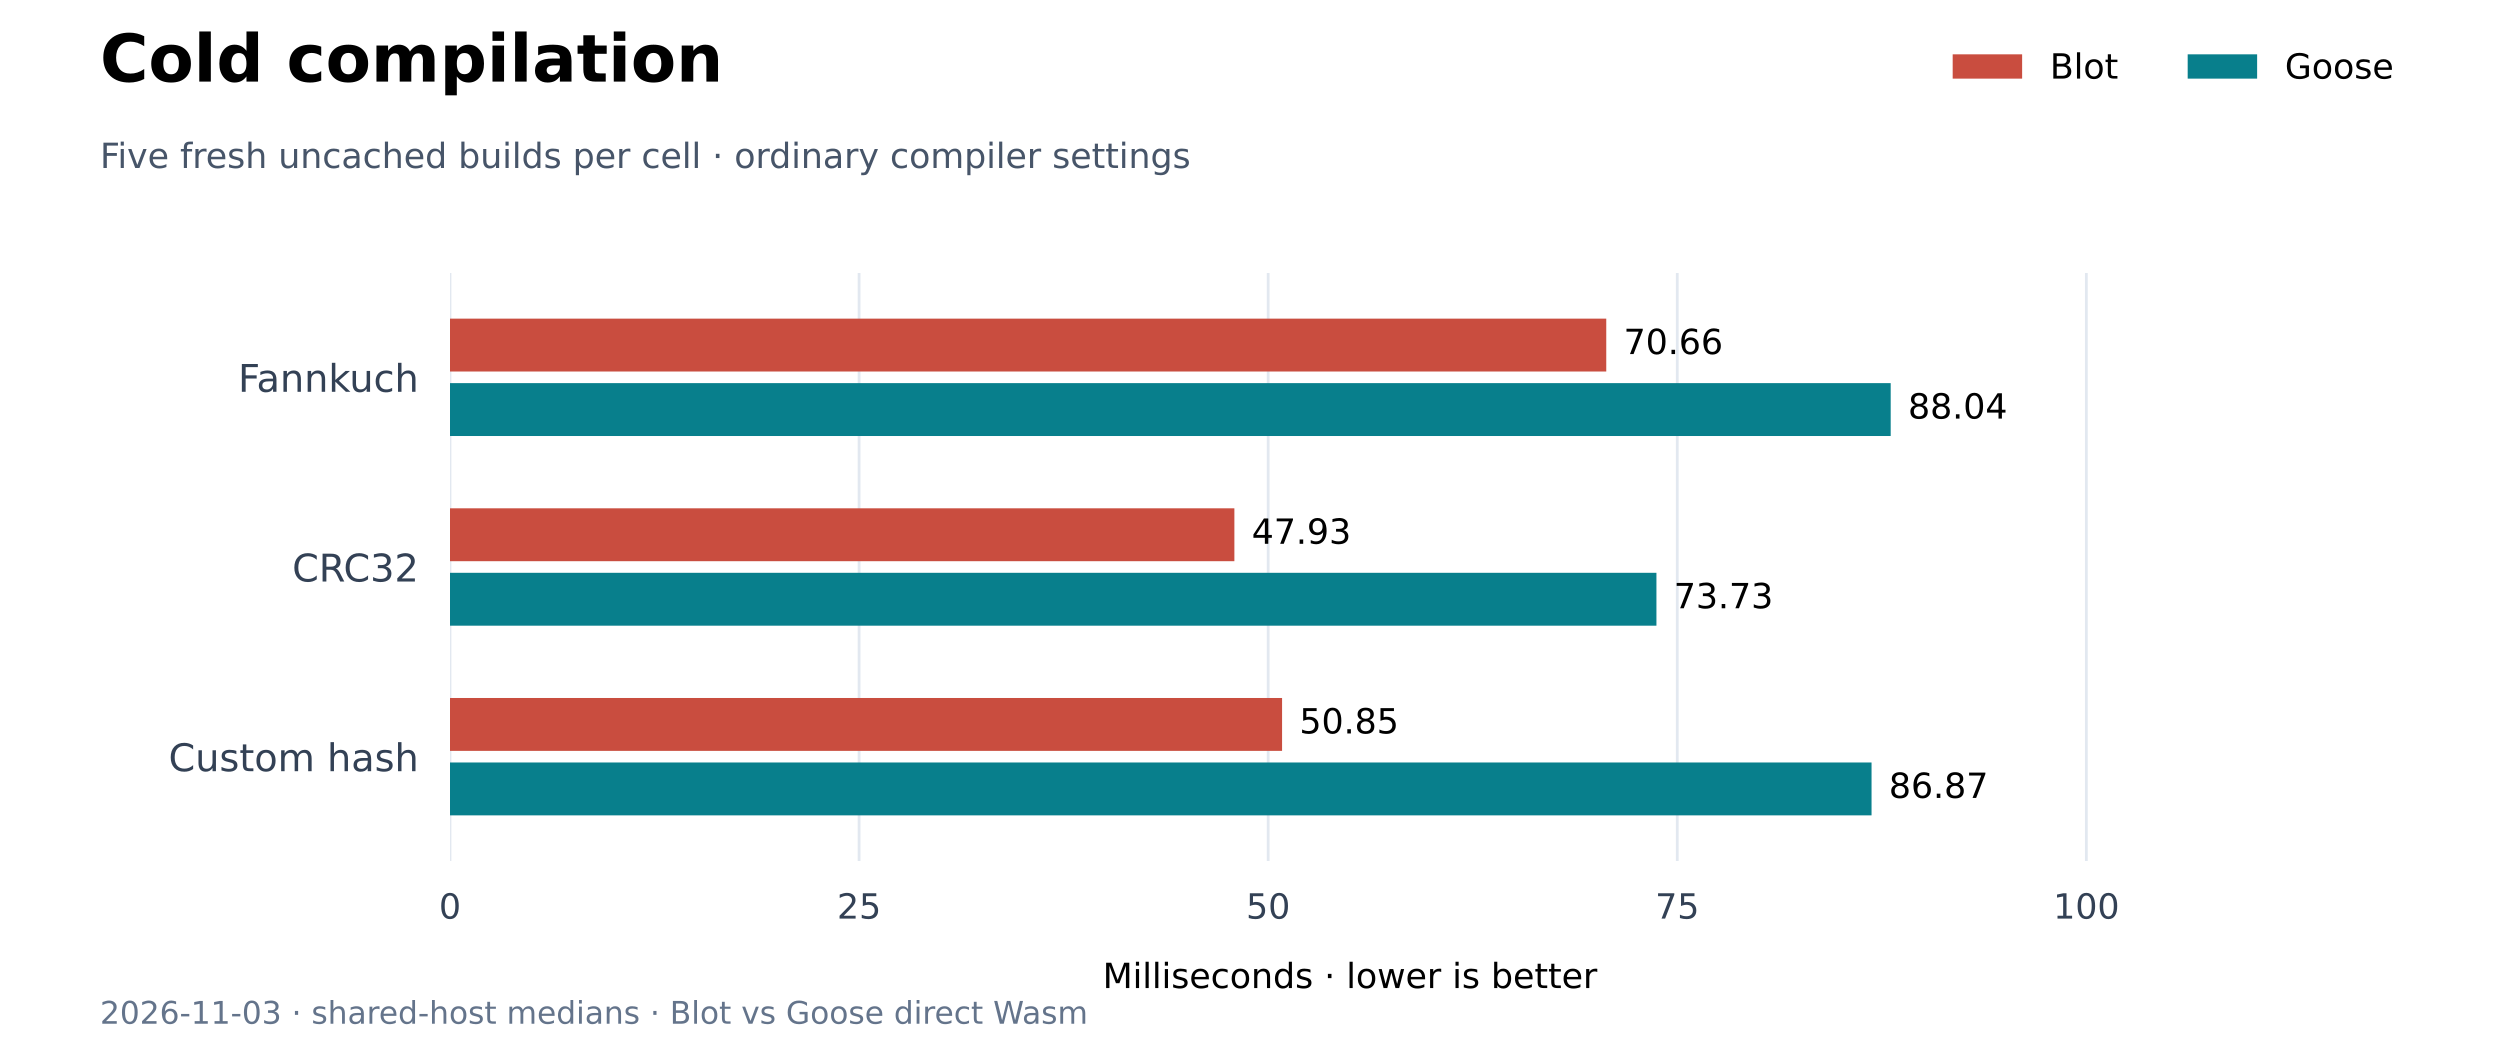
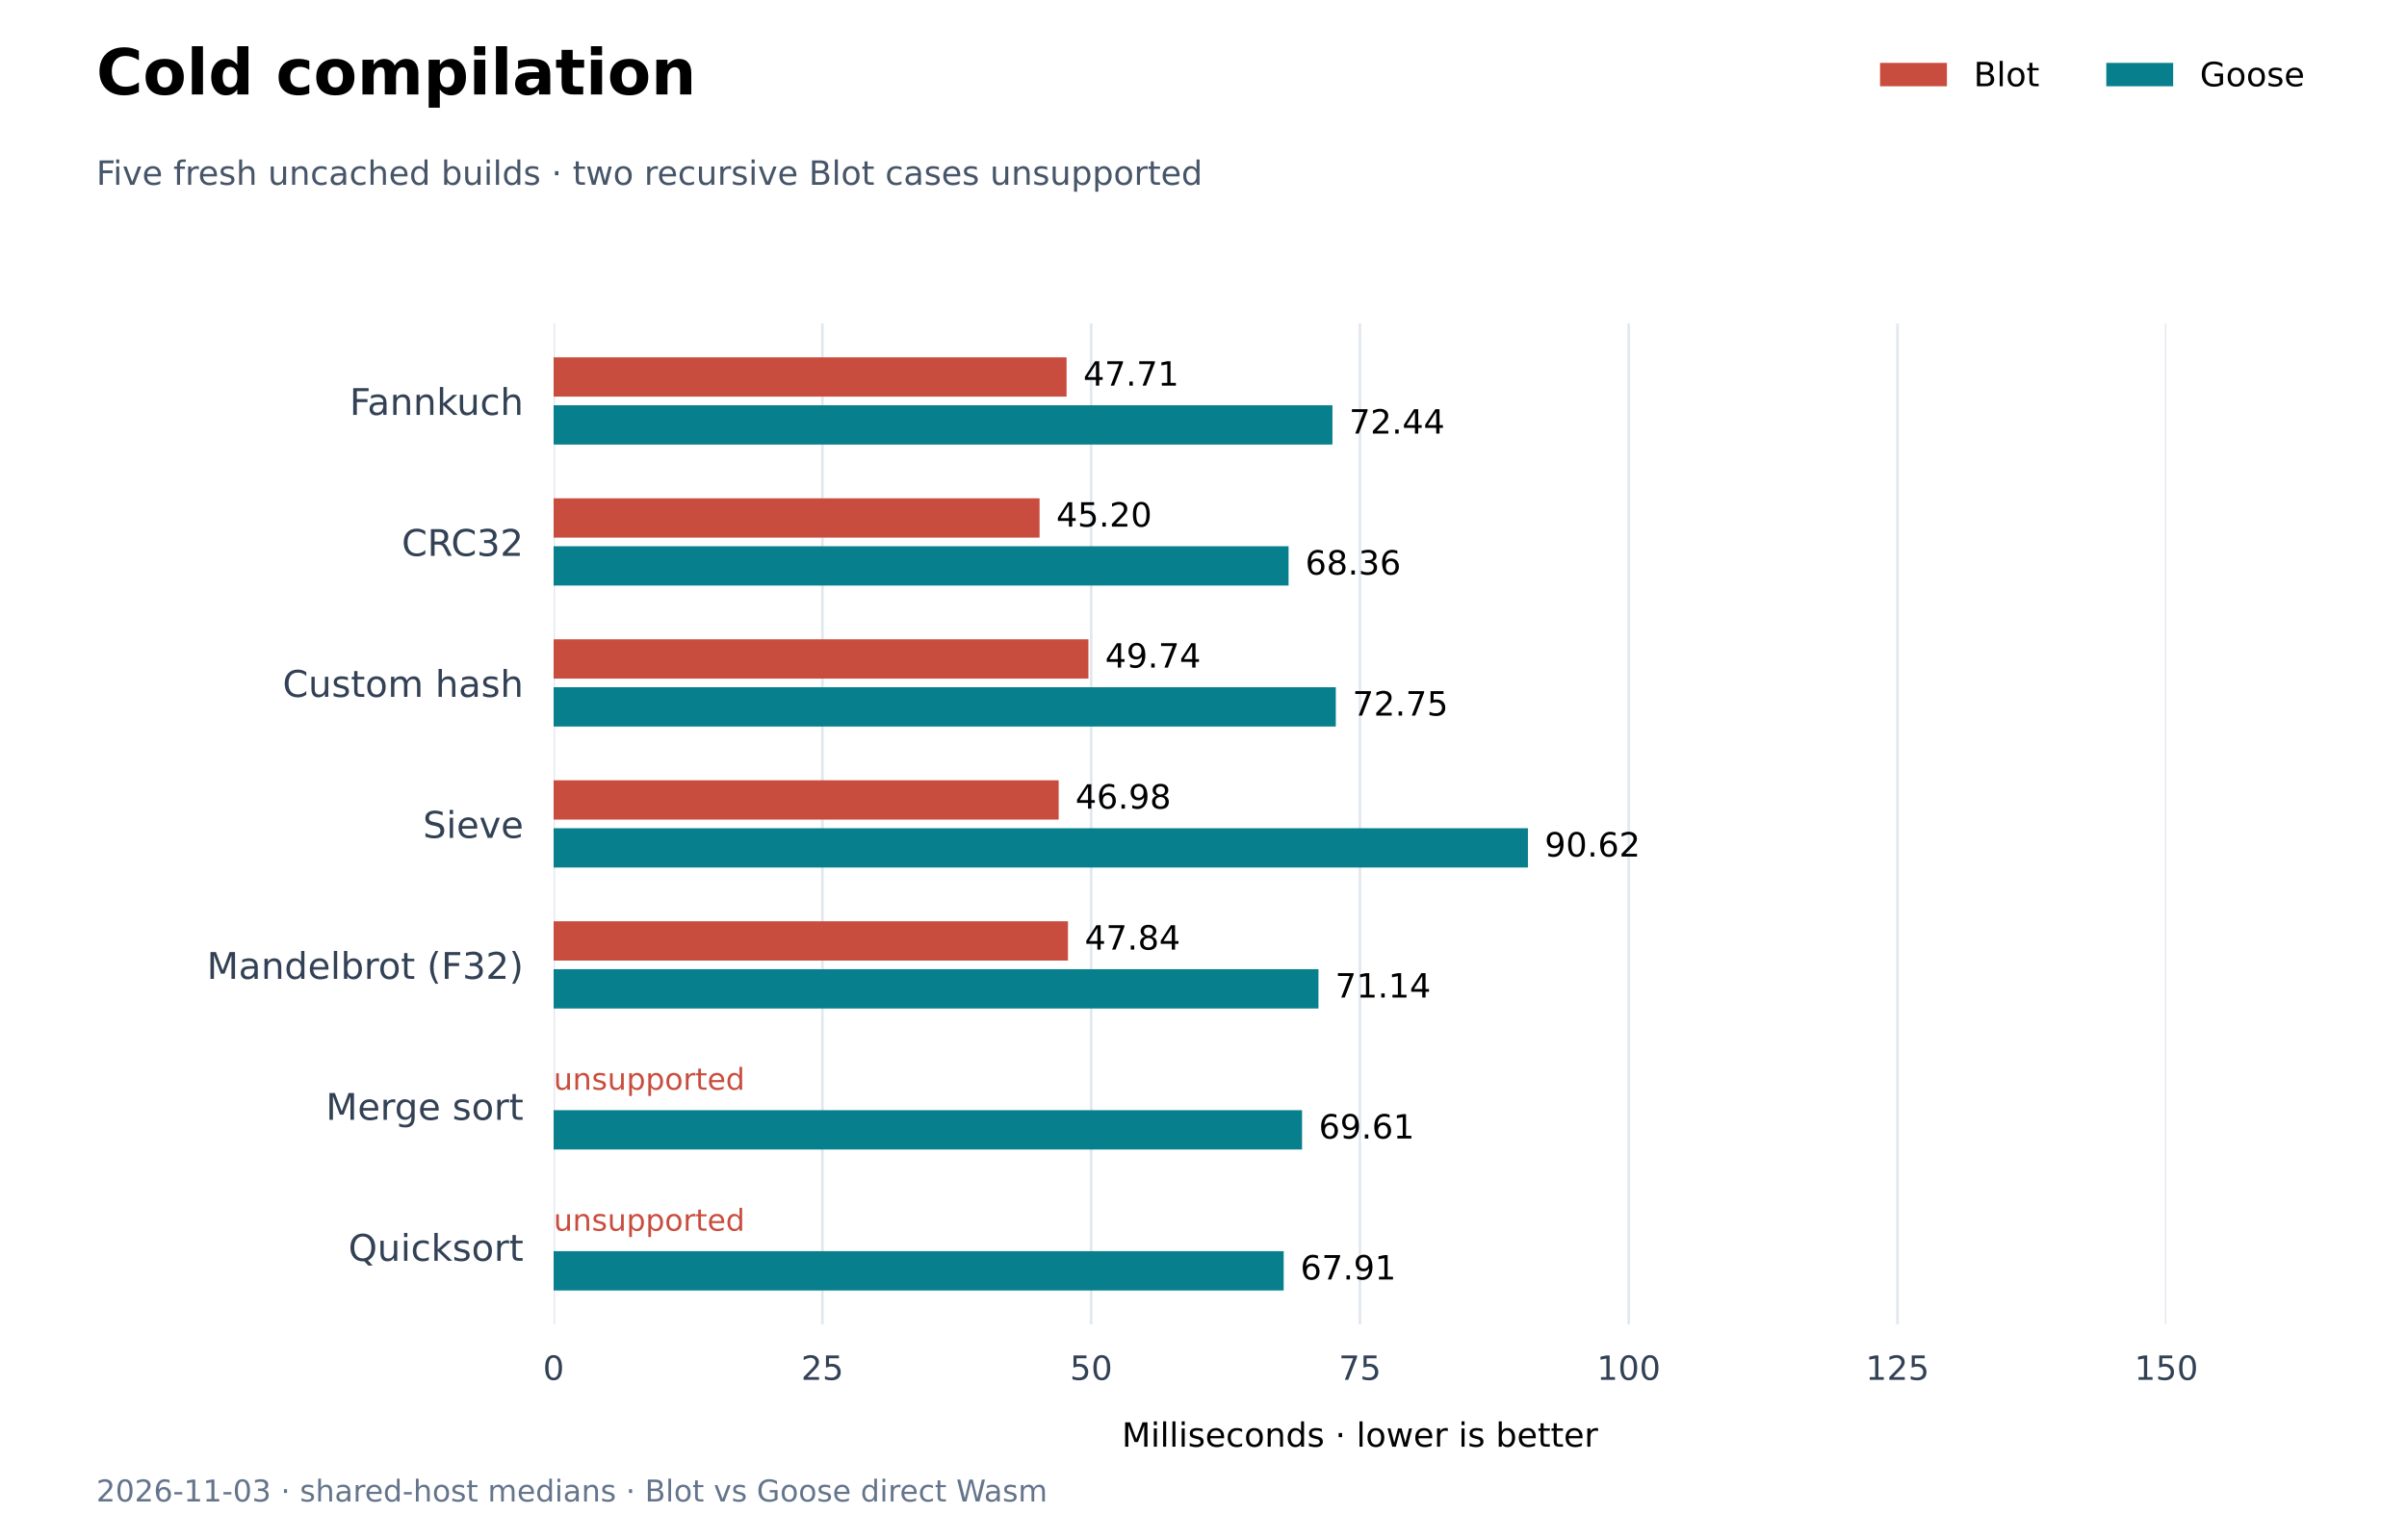
- <svg xmlns="http://www.w3.org/2000/svg" width="720pt" height="302.4pt" viewBox="0 0 720 302.4" version="1.1">
+ <svg xmlns="http://www.w3.org/2000/svg" width="720pt" height="460.8pt" viewBox="0 0 720 460.8" version="1.1">
  <defs>
    <style type="text/css">
    * {
      stroke-linejoin: round;
      stroke-linecap: butt;
    }
    </style>
  </defs>
  <g id="figure_1">
    <g id="patch_1">
-       <path d="M 0 302.4 L 720 302.4 L 720 0 L 0 0 z " style="fill: #ffffff" />
+       <path d="M 0 460.8 L 720 460.8 L 720 0 L 0 0 z " style="fill: #ffffff" />
    </g>
    <g id="axes_1">
      <g id="patch_2">
-         <path d="M 129.6 247.968 L 648 247.968 L 648 78.624 L 129.6 78.624 z " style="fill: #ffffff" />
+         <path d="M 165.6 396.288 L 648 396.288 L 648 96.768 L 165.6 96.768 z " style="fill: #ffffff" />
      </g>
      <g id="matplotlib.axis_1">
        <g id="xtick_1">
          <g id="line2d_1">
-             <path d="M 129.6 247.968 L 129.6 78.624 " clip-path="url(#pb34b5c2c9b)" style="fill: none; stroke: #e2e8f0; stroke-width: 0.8; stroke-linecap: square" />
+             <path d="M 165.6 396.288 L 165.6 96.768 " clip-path="url(#p71973d074f)" style="fill: none; stroke: #e2e8f0; stroke-width: 0.8; stroke-linecap: square" />
          </g>
          <g id="line2d_2" />
          <g id="text_1">
-             <text style="font-size: 10px; font-family: 'DejaVu Sans', 'Bitstream Vera Sans', 'Computer Modern Sans Serif', 'Lucida Grande', 'Verdana', 'Geneva', 'Lucid', 'Arial', 'Helvetica', 'Avant Garde', sans-serif; text-anchor: middle; fill: #334155" x="129.6" y="264.566" transform="rotate(-0 129.6 264.5657)">0</text>
+             <text style="font-size: 10px; font-family: 'DejaVu Sans', 'Bitstream Vera Sans', 'Computer Modern Sans Serif', 'Lucida Grande', 'Verdana', 'Geneva', 'Lucid', 'Arial', 'Helvetica', 'Avant Garde', sans-serif; text-anchor: middle; fill: #334155" x="165.6" y="412.886" transform="rotate(-0 165.6 412.8857)">0</text>
          </g>
        </g>
        <g id="xtick_2">
          <g id="line2d_3">
-             <path d="M 247.418 247.968 L 247.418 78.624 " clip-path="url(#pb34b5c2c9b)" style="fill: none; stroke: #e2e8f0; stroke-width: 0.8; stroke-linecap: square" />
+             <path d="M 246 396.288 L 246 96.768 " clip-path="url(#p71973d074f)" style="fill: none; stroke: #e2e8f0; stroke-width: 0.8; stroke-linecap: square" />
          </g>
          <g id="line2d_4" />
          <g id="text_2">
-             <text style="font-size: 10px; font-family: 'DejaVu Sans', 'Bitstream Vera Sans', 'Computer Modern Sans Serif', 'Lucida Grande', 'Verdana', 'Geneva', 'Lucid', 'Arial', 'Helvetica', 'Avant Garde', sans-serif; text-anchor: middle; fill: #334155" x="247.418" y="264.566" transform="rotate(-0 247.4182 264.5657)">25</text>
+             <text style="font-size: 10px; font-family: 'DejaVu Sans', 'Bitstream Vera Sans', 'Computer Modern Sans Serif', 'Lucida Grande', 'Verdana', 'Geneva', 'Lucid', 'Arial', 'Helvetica', 'Avant Garde', sans-serif; text-anchor: middle; fill: #334155" x="246" y="412.886" transform="rotate(-0 246 412.8857)">25</text>
          </g>
        </g>
        <g id="xtick_3">
          <g id="line2d_5">
-             <path d="M 365.236 247.968 L 365.236 78.624 " clip-path="url(#pb34b5c2c9b)" style="fill: none; stroke: #e2e8f0; stroke-width: 0.8; stroke-linecap: square" />
+             <path d="M 326.4 396.288 L 326.4 96.768 " clip-path="url(#p71973d074f)" style="fill: none; stroke: #e2e8f0; stroke-width: 0.8; stroke-linecap: square" />
          </g>
          <g id="line2d_6" />
          <g id="text_3">
-             <text style="font-size: 10px; font-family: 'DejaVu Sans', 'Bitstream Vera Sans', 'Computer Modern Sans Serif', 'Lucida Grande', 'Verdana', 'Geneva', 'Lucid', 'Arial', 'Helvetica', 'Avant Garde', sans-serif; text-anchor: middle; fill: #334155" x="365.236" y="264.566" transform="rotate(-0 365.2364 264.5657)">50</text>
+             <text style="font-size: 10px; font-family: 'DejaVu Sans', 'Bitstream Vera Sans', 'Computer Modern Sans Serif', 'Lucida Grande', 'Verdana', 'Geneva', 'Lucid', 'Arial', 'Helvetica', 'Avant Garde', sans-serif; text-anchor: middle; fill: #334155" x="326.4" y="412.886" transform="rotate(-0 326.4 412.8857)">50</text>
          </g>
        </g>
        <g id="xtick_4">
          <g id="line2d_7">
-             <path d="M 483.055 247.968 L 483.055 78.624 " clip-path="url(#pb34b5c2c9b)" style="fill: none; stroke: #e2e8f0; stroke-width: 0.8; stroke-linecap: square" />
+             <path d="M 406.8 396.288 L 406.8 96.768 " clip-path="url(#p71973d074f)" style="fill: none; stroke: #e2e8f0; stroke-width: 0.8; stroke-linecap: square" />
          </g>
          <g id="line2d_8" />
          <g id="text_4">
-             <text style="font-size: 10px; font-family: 'DejaVu Sans', 'Bitstream Vera Sans', 'Computer Modern Sans Serif', 'Lucida Grande', 'Verdana', 'Geneva', 'Lucid', 'Arial', 'Helvetica', 'Avant Garde', sans-serif; text-anchor: middle; fill: #334155" x="483.055" y="264.566" transform="rotate(-0 483.0545 264.5657)">75</text>
+             <text style="font-size: 10px; font-family: 'DejaVu Sans', 'Bitstream Vera Sans', 'Computer Modern Sans Serif', 'Lucida Grande', 'Verdana', 'Geneva', 'Lucid', 'Arial', 'Helvetica', 'Avant Garde', sans-serif; text-anchor: middle; fill: #334155" x="406.8" y="412.886" transform="rotate(-0 406.8 412.8857)">75</text>
          </g>
        </g>
        <g id="xtick_5">
          <g id="line2d_9">
-             <path d="M 600.873 247.968 L 600.873 78.624 " clip-path="url(#pb34b5c2c9b)" style="fill: none; stroke: #e2e8f0; stroke-width: 0.8; stroke-linecap: square" />
+             <path d="M 487.2 396.288 L 487.2 96.768 " clip-path="url(#p71973d074f)" style="fill: none; stroke: #e2e8f0; stroke-width: 0.8; stroke-linecap: square" />
          </g>
          <g id="line2d_10" />
          <g id="text_5">
-             <text style="font-size: 10px; font-family: 'DejaVu Sans', 'Bitstream Vera Sans', 'Computer Modern Sans Serif', 'Lucida Grande', 'Verdana', 'Geneva', 'Lucid', 'Arial', 'Helvetica', 'Avant Garde', sans-serif; text-anchor: middle; fill: #334155" x="600.873" y="264.566" transform="rotate(-0 600.8727 264.5657)">100</text>
-           </g>
-         </g>
-         <g id="text_6">
-           <text style="font-size: 10px; font-family: 'DejaVu Sans', 'Bitstream Vera Sans', 'Computer Modern Sans Serif', 'Lucida Grande', 'Verdana', 'Geneva', 'Lucid', 'Arial', 'Helvetica', 'Avant Garde', sans-serif; text-anchor: middle" x="388.8" y="284.566" transform="rotate(-0 388.8 284.5664)">Milliseconds · lower is better</text>
+             <text style="font-size: 10px; font-family: 'DejaVu Sans', 'Bitstream Vera Sans', 'Computer Modern Sans Serif', 'Lucida Grande', 'Verdana', 'Geneva', 'Lucid', 'Arial', 'Helvetica', 'Avant Garde', sans-serif; text-anchor: middle; fill: #334155" x="487.2" y="412.886" transform="rotate(-0 487.2 412.8857)">100</text>
+           </g>
+         </g>
+         <g id="xtick_6">
+           <g id="line2d_11">
+             <path d="M 567.6 396.288 L 567.6 96.768 " clip-path="url(#p71973d074f)" style="fill: none; stroke: #e2e8f0; stroke-width: 0.8; stroke-linecap: square" />
+           </g>
+           <g id="line2d_12" />
+           <g id="text_6">
+             <text style="font-size: 10px; font-family: 'DejaVu Sans', 'Bitstream Vera Sans', 'Computer Modern Sans Serif', 'Lucida Grande', 'Verdana', 'Geneva', 'Lucid', 'Arial', 'Helvetica', 'Avant Garde', sans-serif; text-anchor: middle; fill: #334155" x="567.6" y="412.886" transform="rotate(-0 567.6 412.8857)">125</text>
+           </g>
+         </g>
+         <g id="xtick_7">
+           <g id="line2d_13">
+             <path d="M 648 396.288 L 648 96.768 " clip-path="url(#p71973d074f)" style="fill: none; stroke: #e2e8f0; stroke-width: 0.8; stroke-linecap: square" />
+           </g>
+           <g id="line2d_14" />
+           <g id="text_7">
+             <text style="font-size: 10px; font-family: 'DejaVu Sans', 'Bitstream Vera Sans', 'Computer Modern Sans Serif', 'Lucida Grande', 'Verdana', 'Geneva', 'Lucid', 'Arial', 'Helvetica', 'Avant Garde', sans-serif; text-anchor: middle; fill: #334155" x="648" y="412.886" transform="rotate(-0 648 412.8857)">150</text>
+           </g>
+         </g>
+         <g id="text_8">
+           <text style="font-size: 10px; font-family: 'DejaVu Sans', 'Bitstream Vera Sans', 'Computer Modern Sans Serif', 'Lucida Grande', 'Verdana', 'Geneva', 'Lucid', 'Arial', 'Helvetica', 'Avant Garde', sans-serif; text-anchor: middle" x="406.8" y="432.886" transform="rotate(-0 406.8 432.8864)">Milliseconds · lower is better</text>
        </g>
      </g>
      <g id="matplotlib.axis_2">
        <g id="ytick_1">
-           <g id="line2d_11" />
-           <g id="text_7">
-             <text style="font-size: 11px; font-family: 'DejaVu Sans', 'Bitstream Vera Sans', 'Computer Modern Sans Serif', 'Lucida Grande', 'Verdana', 'Geneva', 'Lucid', 'Arial', 'Helvetica', 'Avant Garde', sans-serif; text-anchor: end; fill: #334155" x="120.6" y="112.848" transform="rotate(-0 120.6 112.848)">Fannkuch</text>
+           <g id="line2d_15" />
+           <g id="text_9">
+             <text style="font-size: 11px; font-family: 'DejaVu Sans', 'Bitstream Vera Sans', 'Computer Modern Sans Serif', 'Lucida Grande', 'Verdana', 'Geneva', 'Lucid', 'Arial', 'Helvetica', 'Avant Garde', sans-serif; text-anchor: end; fill: #334155" x="156.6" y="124.149" transform="rotate(-0 156.6 124.1494)">Fannkuch</text>
          </g>
        </g>
        <g id="ytick_2">
-           <g id="line2d_12" />
-           <g id="text_8">
-             <text style="font-size: 11px; font-family: 'DejaVu Sans', 'Bitstream Vera Sans', 'Computer Modern Sans Serif', 'Lucida Grande', 'Verdana', 'Geneva', 'Lucid', 'Arial', 'Helvetica', 'Avant Garde', sans-serif; text-anchor: end; fill: #334155" x="120.6" y="167.475" transform="rotate(-0 120.6 167.4747)">CRC32</text>
+           <g id="line2d_16" />
+           <g id="text_10">
+             <text style="font-size: 11px; font-family: 'DejaVu Sans', 'Bitstream Vera Sans', 'Computer Modern Sans Serif', 'Lucida Grande', 'Verdana', 'Geneva', 'Lucid', 'Arial', 'Helvetica', 'Avant Garde', sans-serif; text-anchor: end; fill: #334155" x="156.6" y="166.335" transform="rotate(-0 156.6 166.3349)">CRC32</text>
          </g>
        </g>
        <g id="ytick_3">
-           <g id="line2d_13" />
-           <g id="text_9">
-             <text style="font-size: 11px; font-family: 'DejaVu Sans', 'Bitstream Vera Sans', 'Computer Modern Sans Serif', 'Lucida Grande', 'Verdana', 'Geneva', 'Lucid', 'Arial', 'Helvetica', 'Avant Garde', sans-serif; text-anchor: end; fill: #334155" x="120.6" y="222.102" transform="rotate(-0 120.6 222.1022)">Custom hash</text>
+           <g id="line2d_17" />
+           <g id="text_11">
+             <text style="font-size: 11px; font-family: 'DejaVu Sans', 'Bitstream Vera Sans', 'Computer Modern Sans Serif', 'Lucida Grande', 'Verdana', 'Geneva', 'Lucid', 'Arial', 'Helvetica', 'Avant Garde', sans-serif; text-anchor: end; fill: #334155" x="156.6" y="208.521" transform="rotate(-0 156.6 208.5212)">Custom hash</text>
+           </g>
+         </g>
+         <g id="ytick_4">
+           <g id="line2d_18" />
+           <g id="text_12">
+             <text style="font-size: 11px; font-family: 'DejaVu Sans', 'Bitstream Vera Sans', 'Computer Modern Sans Serif', 'Lucida Grande', 'Verdana', 'Geneva', 'Lucid', 'Arial', 'Helvetica', 'Avant Garde', sans-serif; text-anchor: end; fill: #334155" x="156.6" y="250.707" transform="rotate(-0 156.6 250.7071)">Sieve</text>
+           </g>
+         </g>
+         <g id="ytick_5">
+           <g id="line2d_19" />
+           <g id="text_13">
+             <text style="font-size: 11px; font-family: 'DejaVu Sans', 'Bitstream Vera Sans', 'Computer Modern Sans Serif', 'Lucida Grande', 'Verdana', 'Geneva', 'Lucid', 'Arial', 'Helvetica', 'Avant Garde', sans-serif; text-anchor: end; fill: #334155" x="156.6" y="292.893" transform="rotate(-0 156.6 292.8931)">Mandelbrot (F32)</text>
+           </g>
+         </g>
+         <g id="ytick_6">
+           <g id="line2d_20" />
+           <g id="text_14">
+             <text style="font-size: 11px; font-family: 'DejaVu Sans', 'Bitstream Vera Sans', 'Computer Modern Sans Serif', 'Lucida Grande', 'Verdana', 'Geneva', 'Lucid', 'Arial', 'Helvetica', 'Avant Garde', sans-serif; text-anchor: end; fill: #334155" x="156.6" y="335.079" transform="rotate(-0 156.6 335.0785)">Merge sort</text>
+           </g>
+         </g>
+         <g id="ytick_7">
+           <g id="line2d_21" />
+           <g id="text_15">
+             <text style="font-size: 11px; font-family: 'DejaVu Sans', 'Bitstream Vera Sans', 'Computer Modern Sans Serif', 'Lucida Grande', 'Verdana', 'Geneva', 'Lucid', 'Arial', 'Helvetica', 'Avant Garde', sans-serif; text-anchor: end; fill: #334155" x="156.6" y="377.265" transform="rotate(-0 156.6 377.2649)">Quicksort</text>
          </g>
        </g>
      </g>
      <g id="patch_3">
-         <path d="M 129.6 91.767 L 462.602 91.767 L 462.602 106.997 L 129.6 106.997 z " clip-path="url(#pb34b5c2c9b)" style="fill: #c94d3f" />
+         <path d="M 165.6 106.918 L 319.04 106.918 L 319.04 118.679 L 165.6 118.679 z " clip-path="url(#p71973d074f)" style="fill: #c94d3f" />
      </g>
      <g id="patch_4">
-         <path d="M 129.6 146.394 L 355.501 146.394 L 355.501 161.624 L 129.6 161.624 z " clip-path="url(#pb34b5c2c9b)" style="fill: #c94d3f" />
+         <path d="M 165.6 149.104 L 310.962 149.104 L 310.962 160.865 L 165.6 160.865 z " clip-path="url(#p71973d074f)" style="fill: #c94d3f" />
      </g>
      <g id="patch_5">
-         <path d="M 129.6 201.021 L 369.237 201.021 L 369.237 216.252 L 129.6 216.252 z " clip-path="url(#pb34b5c2c9b)" style="fill: #c94d3f" />
+         <path d="M 165.6 191.29 L 325.577 191.29 L 325.577 203.051 L 165.6 203.051 z " clip-path="url(#p71973d074f)" style="fill: #c94d3f" />
      </g>
      <g id="patch_6">
-         <path d="M 129.6 110.34 L 544.52 110.34 L 544.52 125.571 L 129.6 125.571 z " clip-path="url(#pb34b5c2c9b)" style="fill: #087f8c" />
+         <path d="M 165.6 233.476 L 316.683 233.476 L 316.683 245.237 L 165.6 245.237 z " clip-path="url(#p71973d074f)" style="fill: #c94d3f" />
      </g>
      <g id="patch_7">
-         <path d="M 129.6 164.968 L 477.053 164.968 L 477.053 180.198 L 129.6 180.198 z " clip-path="url(#pb34b5c2c9b)" style="fill: #087f8c" />
+         <path d="M 165.6 275.662 L 319.461 275.662 L 319.461 287.423 L 165.6 287.423 z " clip-path="url(#p71973d074f)" style="fill: #c94d3f" />
      </g>
      <g id="patch_8">
-         <path d="M 129.6 219.595 L 539.004 219.595 L 539.004 234.825 L 129.6 234.825 z " clip-path="url(#pb34b5c2c9b)" style="fill: #087f8c" />
-       </g>
-       <g id="text_10">
-         <text style="font-size: 10px; font-family: 'DejaVu Sans', 'Bitstream Vera Sans', 'Computer Modern Sans Serif', 'Lucida Grande', 'Verdana', 'Geneva', 'Lucid', 'Arial', 'Helvetica', 'Avant Garde', sans-serif; text-anchor: start" x="467.602" y="101.98" transform="rotate(-0 467.6023 101.98)">70.66</text>
-       </g>
-       <g id="text_11">
-         <text style="font-size: 10px; font-family: 'DejaVu Sans', 'Bitstream Vera Sans', 'Computer Modern Sans Serif', 'Lucida Grande', 'Verdana', 'Geneva', 'Lucid', 'Arial', 'Helvetica', 'Avant Garde', sans-serif; text-anchor: start" x="360.501" y="156.607" transform="rotate(-0 360.5009 156.607)">47.93</text>
-       </g>
-       <g id="text_12">
-         <text style="font-size: 10px; font-family: 'DejaVu Sans', 'Bitstream Vera Sans', 'Computer Modern Sans Serif', 'Lucida Grande', 'Verdana', 'Geneva', 'Lucid', 'Arial', 'Helvetica', 'Avant Garde', sans-serif; text-anchor: start" x="374.237" y="211.234" transform="rotate(-0 374.2367 211.2341)">50.85</text>
-       </g>
-       <g id="text_13">
-         <text style="font-size: 10px; font-family: 'DejaVu Sans', 'Bitstream Vera Sans', 'Computer Modern Sans Serif', 'Lucida Grande', 'Verdana', 'Geneva', 'Lucid', 'Arial', 'Helvetica', 'Avant Garde', sans-serif; text-anchor: start" x="549.52" y="120.553" transform="rotate(-0 549.5195 120.5532)">88.04</text>
-       </g>
-       <g id="text_14">
-         <text style="font-size: 10px; font-family: 'DejaVu Sans', 'Bitstream Vera Sans', 'Computer Modern Sans Serif', 'Lucida Grande', 'Verdana', 'Geneva', 'Lucid', 'Arial', 'Helvetica', 'Avant Garde', sans-serif; text-anchor: start" x="482.053" y="175.18" transform="rotate(-0 482.0533 175.1803)">73.73</text>
-       </g>
-       <g id="text_15">
-         <text style="font-size: 10px; font-family: 'DejaVu Sans', 'Bitstream Vera Sans', 'Computer Modern Sans Serif', 'Lucida Grande', 'Verdana', 'Geneva', 'Lucid', 'Arial', 'Helvetica', 'Avant Garde', sans-serif; text-anchor: start" x="544.004" y="229.807" transform="rotate(-0 544.0041 229.8074)">86.87</text>
-       </g>
-     </g>
-     <g id="text_16">
-       <text style="font-weight: 700; font-size: 19px; font-family: 'DejaVu Sans', 'Bitstream Vera Sans', 'Computer Modern Sans Serif', 'Lucida Grande', 'Verdana', 'Geneva', 'Lucid', 'Arial', 'Helvetica', 'Avant Garde', sans-serif; text-anchor: start" x="28.8" y="23.509" transform="rotate(-0 28.8 23.50903)">Cold compilation</text>
-     </g>
-     <g id="text_17">
-       <text style="font-size: 10px; font-family: 'DejaVu Sans', 'Bitstream Vera Sans', 'Computer Modern Sans Serif', 'Lucida Grande', 'Verdana', 'Geneva', 'Lucid', 'Arial', 'Helvetica', 'Avant Garde', sans-serif; text-anchor: start; fill: #475569" x="28.8" y="48.384" transform="rotate(-0 28.8 48.384)">Five fresh uncached builds per cell · ordinary compiler settings</text>
-     </g>
-     <g id="text_18">
-       <text style="font-size: 9px; font-family: 'DejaVu Sans', 'Bitstream Vera Sans', 'Computer Modern Sans Serif', 'Lucida Grande', 'Verdana', 'Geneva', 'Lucid', 'Arial', 'Helvetica', 'Avant Garde', sans-serif; text-anchor: start; fill: #64748b" x="28.8" y="294.84" transform="rotate(-0 28.8 294.84)">2026-11-03 · shared-host medians · Blot vs Goose direct Wasm</text>
+         <path d="M 165.6 121.261 L 398.568 121.261 L 398.568 133.023 L 165.6 133.023 z " clip-path="url(#p71973d074f)" style="fill: #087f8c" />
+       </g>
+       <g id="patch_9">
+         <path d="M 165.6 163.447 L 385.448 163.447 L 385.448 175.208 L 165.6 175.208 z " clip-path="url(#p71973d074f)" style="fill: #087f8c" />
+       </g>
+       <g id="patch_10">
+         <path d="M 165.6 205.633 L 399.578 205.633 L 399.578 217.394 L 165.6 217.394 z " clip-path="url(#p71973d074f)" style="fill: #087f8c" />
+       </g>
+       <g id="patch_11">
+         <path d="M 165.6 247.819 L 457.046 247.819 L 457.046 259.58 L 165.6 259.58 z " clip-path="url(#p71973d074f)" style="fill: #087f8c" />
+       </g>
+       <g id="patch_12">
+         <path d="M 165.6 290.005 L 394.386 290.005 L 394.386 301.766 L 165.6 301.766 z " clip-path="url(#p71973d074f)" style="fill: #087f8c" />
+       </g>
+       <g id="patch_13">
+         <path d="M 165.6 332.191 L 389.48 332.191 L 389.48 343.952 L 165.6 343.952 z " clip-path="url(#p71973d074f)" style="fill: #087f8c" />
+       </g>
+       <g id="patch_14">
+         <path d="M 165.6 374.377 L 383.985 374.377 L 383.985 386.138 L 165.6 386.138 z " clip-path="url(#p71973d074f)" style="fill: #087f8c" />
+       </g>
+       <g id="text_16">
+         <text style="font-size: 9px; font-family: 'DejaVu Sans', 'Bitstream Vera Sans', 'Computer Modern Sans Serif', 'Lucida Grande', 'Verdana', 'Geneva', 'Lucid', 'Arial', 'Helvetica', 'Avant Garde', sans-serif; text-anchor: start; fill: #c94d3f" x="165.6" y="326.066" transform="rotate(-0 165.6 326.0665)">unsupported</text>
+       </g>
+       <g id="text_17">
+         <text style="font-size: 9px; font-family: 'DejaVu Sans', 'Bitstream Vera Sans', 'Computer Modern Sans Serif', 'Lucida Grande', 'Verdana', 'Geneva', 'Lucid', 'Arial', 'Helvetica', 'Avant Garde', sans-serif; text-anchor: start; fill: #c94d3f" x="165.6" y="368.252" transform="rotate(-0 165.6 368.2524)">unsupported</text>
+       </g>
+       <g id="text_18">
+         <text style="font-size: 10px; font-family: 'DejaVu Sans', 'Bitstream Vera Sans', 'Computer Modern Sans Serif', 'Lucida Grande', 'Verdana', 'Geneva', 'Lucid', 'Arial', 'Helvetica', 'Avant Garde', sans-serif; text-anchor: start" x="324.04" y="115.396" transform="rotate(-0 324.0401 115.3963)">47.71</text>
+       </g>
+       <g id="text_19">
+         <text style="font-size: 10px; font-family: 'DejaVu Sans', 'Bitstream Vera Sans', 'Computer Modern Sans Serif', 'Lucida Grande', 'Verdana', 'Geneva', 'Lucid', 'Arial', 'Helvetica', 'Avant Garde', sans-serif; text-anchor: start" x="315.962" y="157.582" transform="rotate(-0 315.9615 157.5822)">45.20</text>
+       </g>
+       <g id="text_20">
+         <text style="font-size: 10px; font-family: 'DejaVu Sans', 'Bitstream Vera Sans', 'Computer Modern Sans Serif', 'Lucida Grande', 'Verdana', 'Geneva', 'Lucid', 'Arial', 'Helvetica', 'Avant Garde', sans-serif; text-anchor: start" x="330.577" y="199.768" transform="rotate(-0 330.5773 199.7681)">49.74</text>
+       </g>
+       <g id="text_21">
+         <text style="font-size: 10px; font-family: 'DejaVu Sans', 'Bitstream Vera Sans', 'Computer Modern Sans Serif', 'Lucida Grande', 'Verdana', 'Geneva', 'Lucid', 'Arial', 'Helvetica', 'Avant Garde', sans-serif; text-anchor: start" x="321.683" y="241.954" transform="rotate(-0 321.6827 241.9541)">46.98</text>
+       </g>
+       <g id="text_22">
+         <text style="font-size: 10px; font-family: 'DejaVu Sans', 'Bitstream Vera Sans', 'Computer Modern Sans Serif', 'Lucida Grande', 'Verdana', 'Geneva', 'Lucid', 'Arial', 'Helvetica', 'Avant Garde', sans-serif; text-anchor: start" x="324.461" y="284.14" transform="rotate(-0 324.4614 284.14)">47.84</text>
+       </g>
+       <g id="text_23">
+         <text style="font-size: 10px; font-family: 'DejaVu Sans', 'Bitstream Vera Sans', 'Computer Modern Sans Serif', 'Lucida Grande', 'Verdana', 'Geneva', 'Lucid', 'Arial', 'Helvetica', 'Avant Garde', sans-serif; text-anchor: start" x="403.568" y="129.74" transform="rotate(-0 403.5679 129.7395)">72.44</text>
+       </g>
+       <g id="text_24">
+         <text style="font-size: 10px; font-family: 'DejaVu Sans', 'Bitstream Vera Sans', 'Computer Modern Sans Serif', 'Lucida Grande', 'Verdana', 'Geneva', 'Lucid', 'Arial', 'Helvetica', 'Avant Garde', sans-serif; text-anchor: start" x="390.448" y="171.925" transform="rotate(-0 390.4481 171.9254)">68.36</text>
+       </g>
+       <g id="text_25">
+         <text style="font-size: 10px; font-family: 'DejaVu Sans', 'Bitstream Vera Sans', 'Computer Modern Sans Serif', 'Lucida Grande', 'Verdana', 'Geneva', 'Lucid', 'Arial', 'Helvetica', 'Avant Garde', sans-serif; text-anchor: start" x="404.578" y="214.111" transform="rotate(-0 404.5778 214.1113)">72.75</text>
+       </g>
+       <g id="text_26">
+         <text style="font-size: 10px; font-family: 'DejaVu Sans', 'Bitstream Vera Sans', 'Computer Modern Sans Serif', 'Lucida Grande', 'Verdana', 'Geneva', 'Lucid', 'Arial', 'Helvetica', 'Avant Garde', sans-serif; text-anchor: start" x="462.046" y="256.297" transform="rotate(-0 462.0462 256.2973)">90.62</text>
+       </g>
+       <g id="text_27">
+         <text style="font-size: 10px; font-family: 'DejaVu Sans', 'Bitstream Vera Sans', 'Computer Modern Sans Serif', 'Lucida Grande', 'Verdana', 'Geneva', 'Lucid', 'Arial', 'Helvetica', 'Avant Garde', sans-serif; text-anchor: start" x="399.386" y="298.483" transform="rotate(-0 399.3861 298.4832)">71.14</text>
+       </g>
+       <g id="text_28">
+         <text style="font-size: 10px; font-family: 'DejaVu Sans', 'Bitstream Vera Sans', 'Computer Modern Sans Serif', 'Lucida Grande', 'Verdana', 'Geneva', 'Lucid', 'Arial', 'Helvetica', 'Avant Garde', sans-serif; text-anchor: start" x="394.48" y="340.669" transform="rotate(-0 394.4803 340.6691)">69.61</text>
+       </g>
+       <g id="text_29">
+         <text style="font-size: 10px; font-family: 'DejaVu Sans', 'Bitstream Vera Sans', 'Computer Modern Sans Serif', 'Lucida Grande', 'Verdana', 'Geneva', 'Lucid', 'Arial', 'Helvetica', 'Avant Garde', sans-serif; text-anchor: start" x="388.985" y="382.855" transform="rotate(-0 388.9851 382.855)">67.91</text>
+       </g>
+     </g>
+     <g id="text_30">
+       <text style="font-weight: 700; font-size: 19px; font-family: 'DejaVu Sans', 'Bitstream Vera Sans', 'Computer Modern Sans Serif', 'Lucida Grande', 'Verdana', 'Geneva', 'Lucid', 'Arial', 'Helvetica', 'Avant Garde', sans-serif; text-anchor: start" x="28.8" y="28.261" transform="rotate(-0 28.8 28.26103)">Cold compilation</text>
+     </g>
+     <g id="text_31">
+       <text style="font-size: 10px; font-family: 'DejaVu Sans', 'Bitstream Vera Sans', 'Computer Modern Sans Serif', 'Lucida Grande', 'Verdana', 'Geneva', 'Lucid', 'Arial', 'Helvetica', 'Avant Garde', sans-serif; text-anchor: start; fill: #475569" x="28.8" y="55.296" transform="rotate(-0 28.8 55.296)">Five fresh uncached builds · two recursive Blot cases unsupported</text>
+     </g>
+     <g id="text_32">
+       <text style="font-size: 9px; font-family: 'DejaVu Sans', 'Bitstream Vera Sans', 'Computer Modern Sans Serif', 'Lucida Grande', 'Verdana', 'Geneva', 'Lucid', 'Arial', 'Helvetica', 'Avant Garde', sans-serif; text-anchor: start; fill: #64748b" x="28.8" y="449.28" transform="rotate(-0 28.8 449.28)">2026-11-03 · shared-host medians · Blot vs Goose direct Wasm</text>
    </g>
    <g id="legend_1">
-       <g id="patch_9">
-         <path d="M 562.373 22.646 L 582.373 22.646 L 582.373 15.646 L 562.373 15.646 z " style="fill: #c94d3f" />
-       </g>
-       <g id="text_19">
-         <text style="font-size: 10px; font-family: 'DejaVu Sans', 'Bitstream Vera Sans', 'Computer Modern Sans Serif', 'Lucida Grande', 'Verdana', 'Geneva', 'Lucid', 'Arial', 'Helvetica', 'Avant Garde', sans-serif; text-anchor: start" x="590.373" y="22.646" transform="rotate(-0 590.3734 22.64644)">Blot</text>
-       </g>
-       <g id="patch_10">
-         <path d="M 630.052 22.646 L 650.052 22.646 L 650.052 15.646 L 630.052 15.646 z " style="fill: #087f8c" />
-       </g>
-       <g id="text_20">
-         <text style="font-size: 10px; font-family: 'DejaVu Sans', 'Bitstream Vera Sans', 'Computer Modern Sans Serif', 'Lucida Grande', 'Verdana', 'Geneva', 'Lucid', 'Arial', 'Helvetica', 'Avant Garde', sans-serif; text-anchor: start" x="658.052" y="22.646" transform="rotate(-0 658.0516 22.64644)">Goose</text>
+       <g id="patch_15">
+         <path d="M 562.373 25.814 L 582.373 25.814 L 582.373 18.814 L 562.373 18.814 z " style="fill: #c94d3f" />
+       </g>
+       <g id="text_33">
+         <text style="font-size: 10px; font-family: 'DejaVu Sans', 'Bitstream Vera Sans', 'Computer Modern Sans Serif', 'Lucida Grande', 'Verdana', 'Geneva', 'Lucid', 'Arial', 'Helvetica', 'Avant Garde', sans-serif; text-anchor: start" x="590.373" y="25.814" transform="rotate(-0 590.3734 25.81444)">Blot</text>
+       </g>
+       <g id="patch_16">
+         <path d="M 630.052 25.814 L 650.052 25.814 L 650.052 18.814 L 630.052 18.814 z " style="fill: #087f8c" />
+       </g>
+       <g id="text_34">
+         <text style="font-size: 10px; font-family: 'DejaVu Sans', 'Bitstream Vera Sans', 'Computer Modern Sans Serif', 'Lucida Grande', 'Verdana', 'Geneva', 'Lucid', 'Arial', 'Helvetica', 'Avant Garde', sans-serif; text-anchor: start" x="658.052" y="25.814" transform="rotate(-0 658.0516 25.81444)">Goose</text>
      </g>
    </g>
  </g>
  <defs>
-     <clipPath id="pb34b5c2c9b">
-       <rect x="129.6" y="78.624" width="518.4" height="169.344" />
+     <clipPath id="p71973d074f">
+       <rect x="165.6" y="96.768" width="482.4" height="299.52" />
    </clipPath>
  </defs>
</svg>
